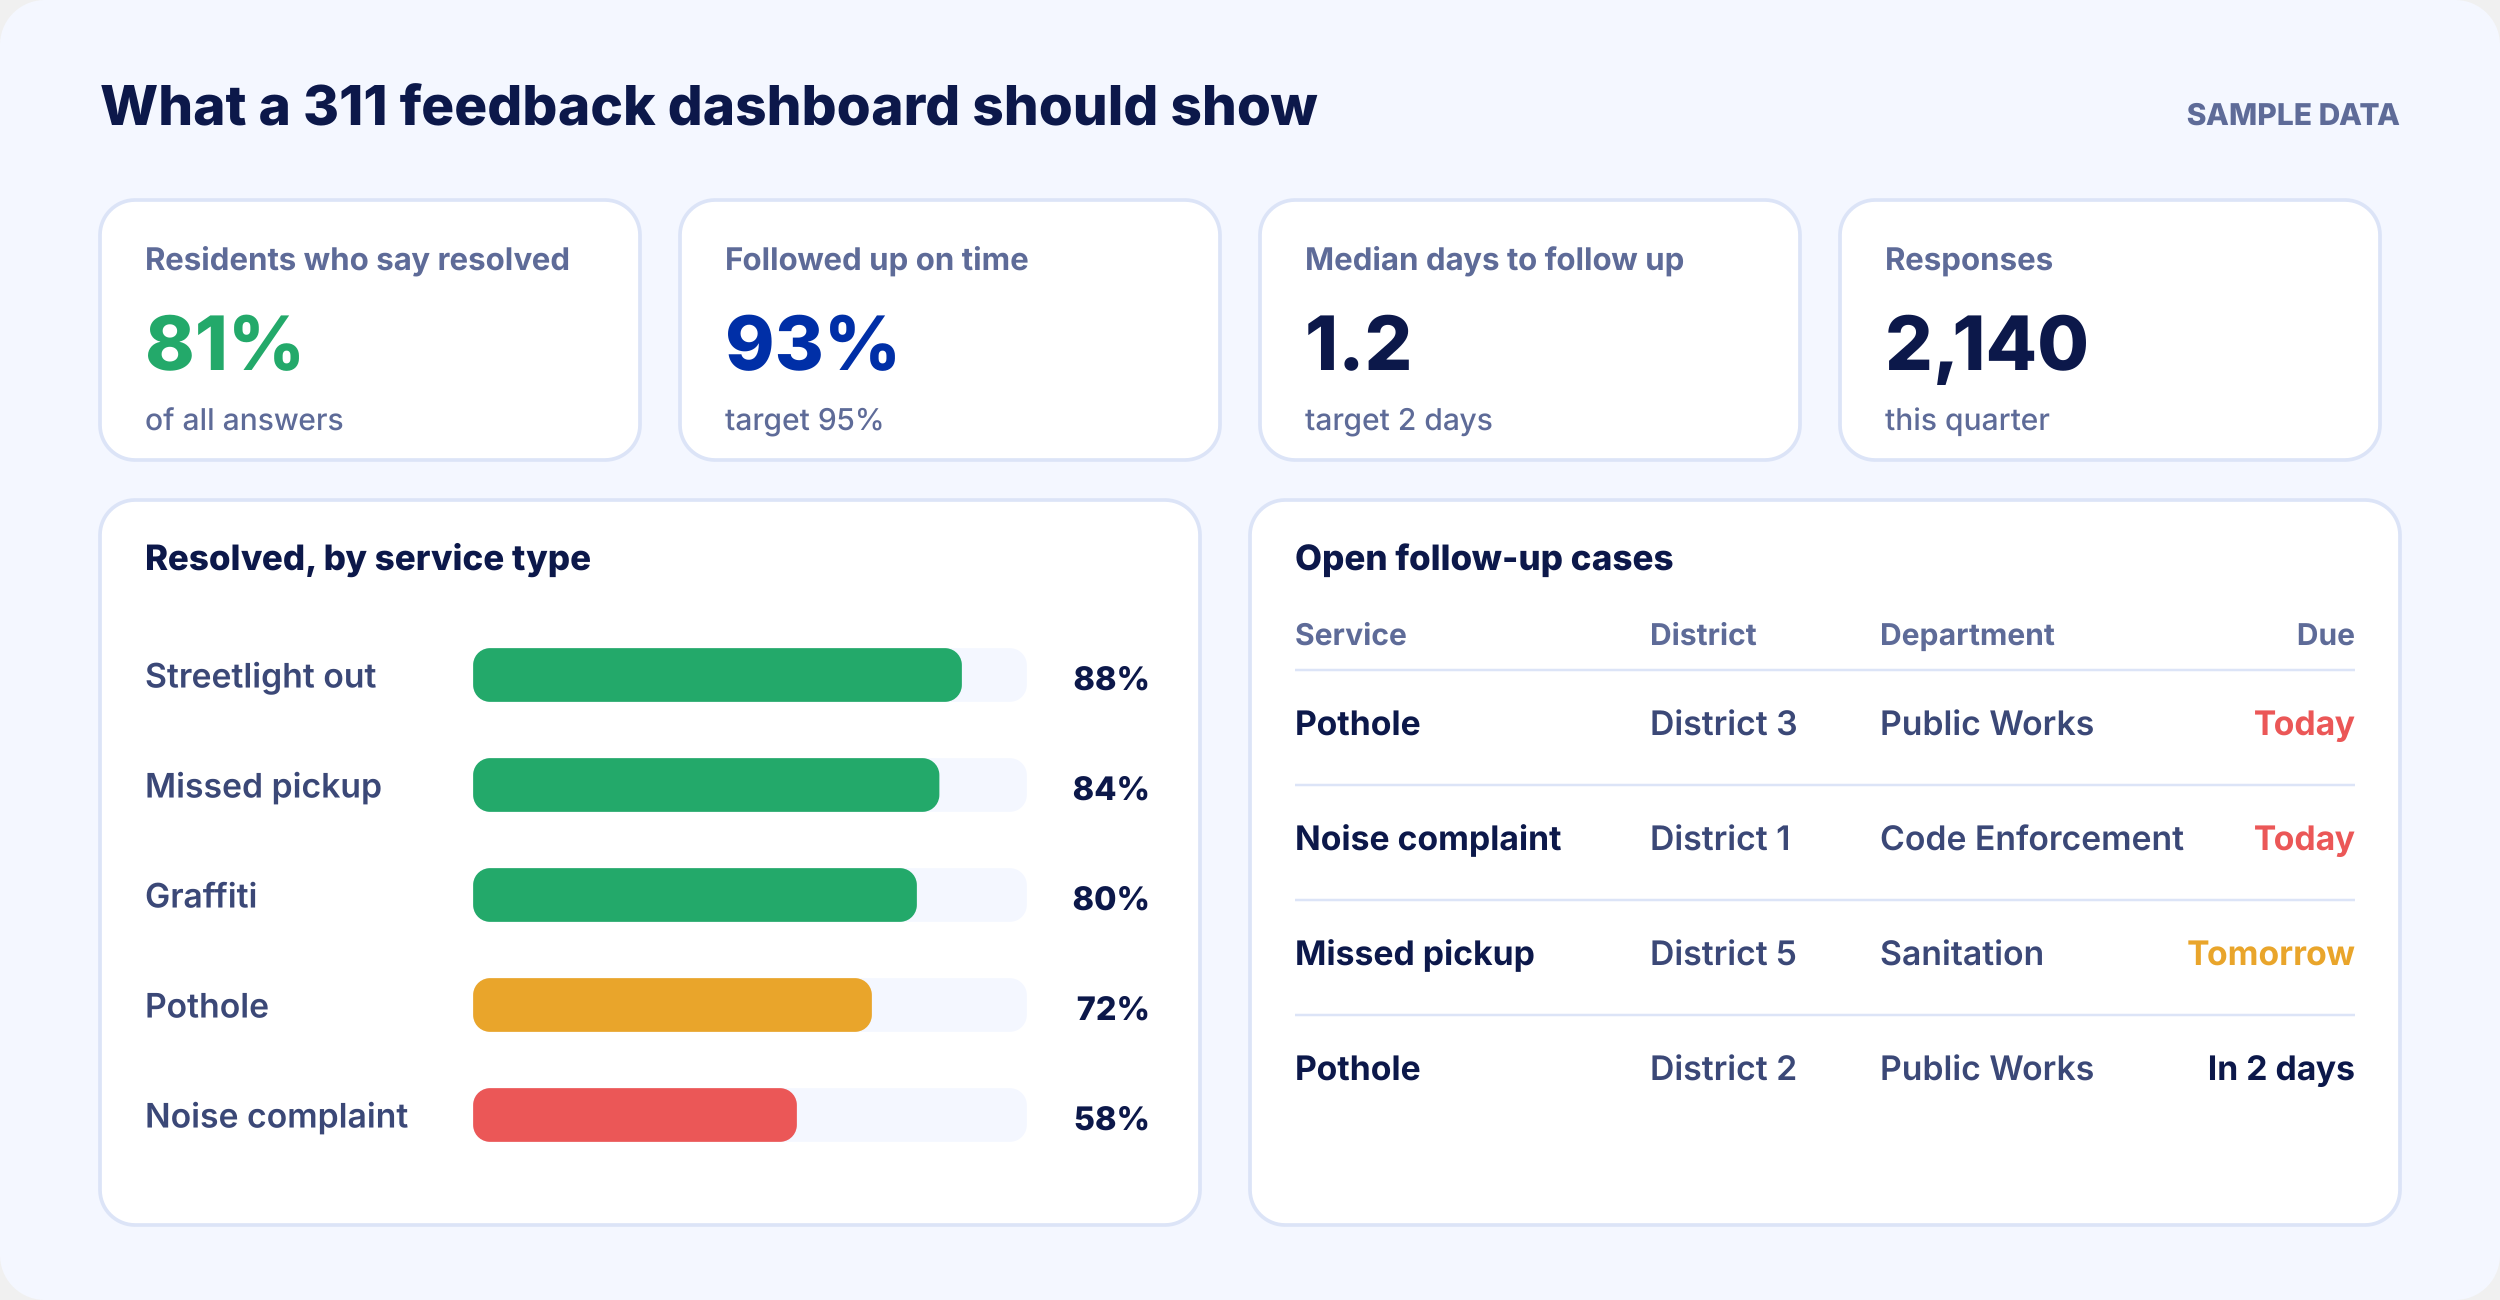
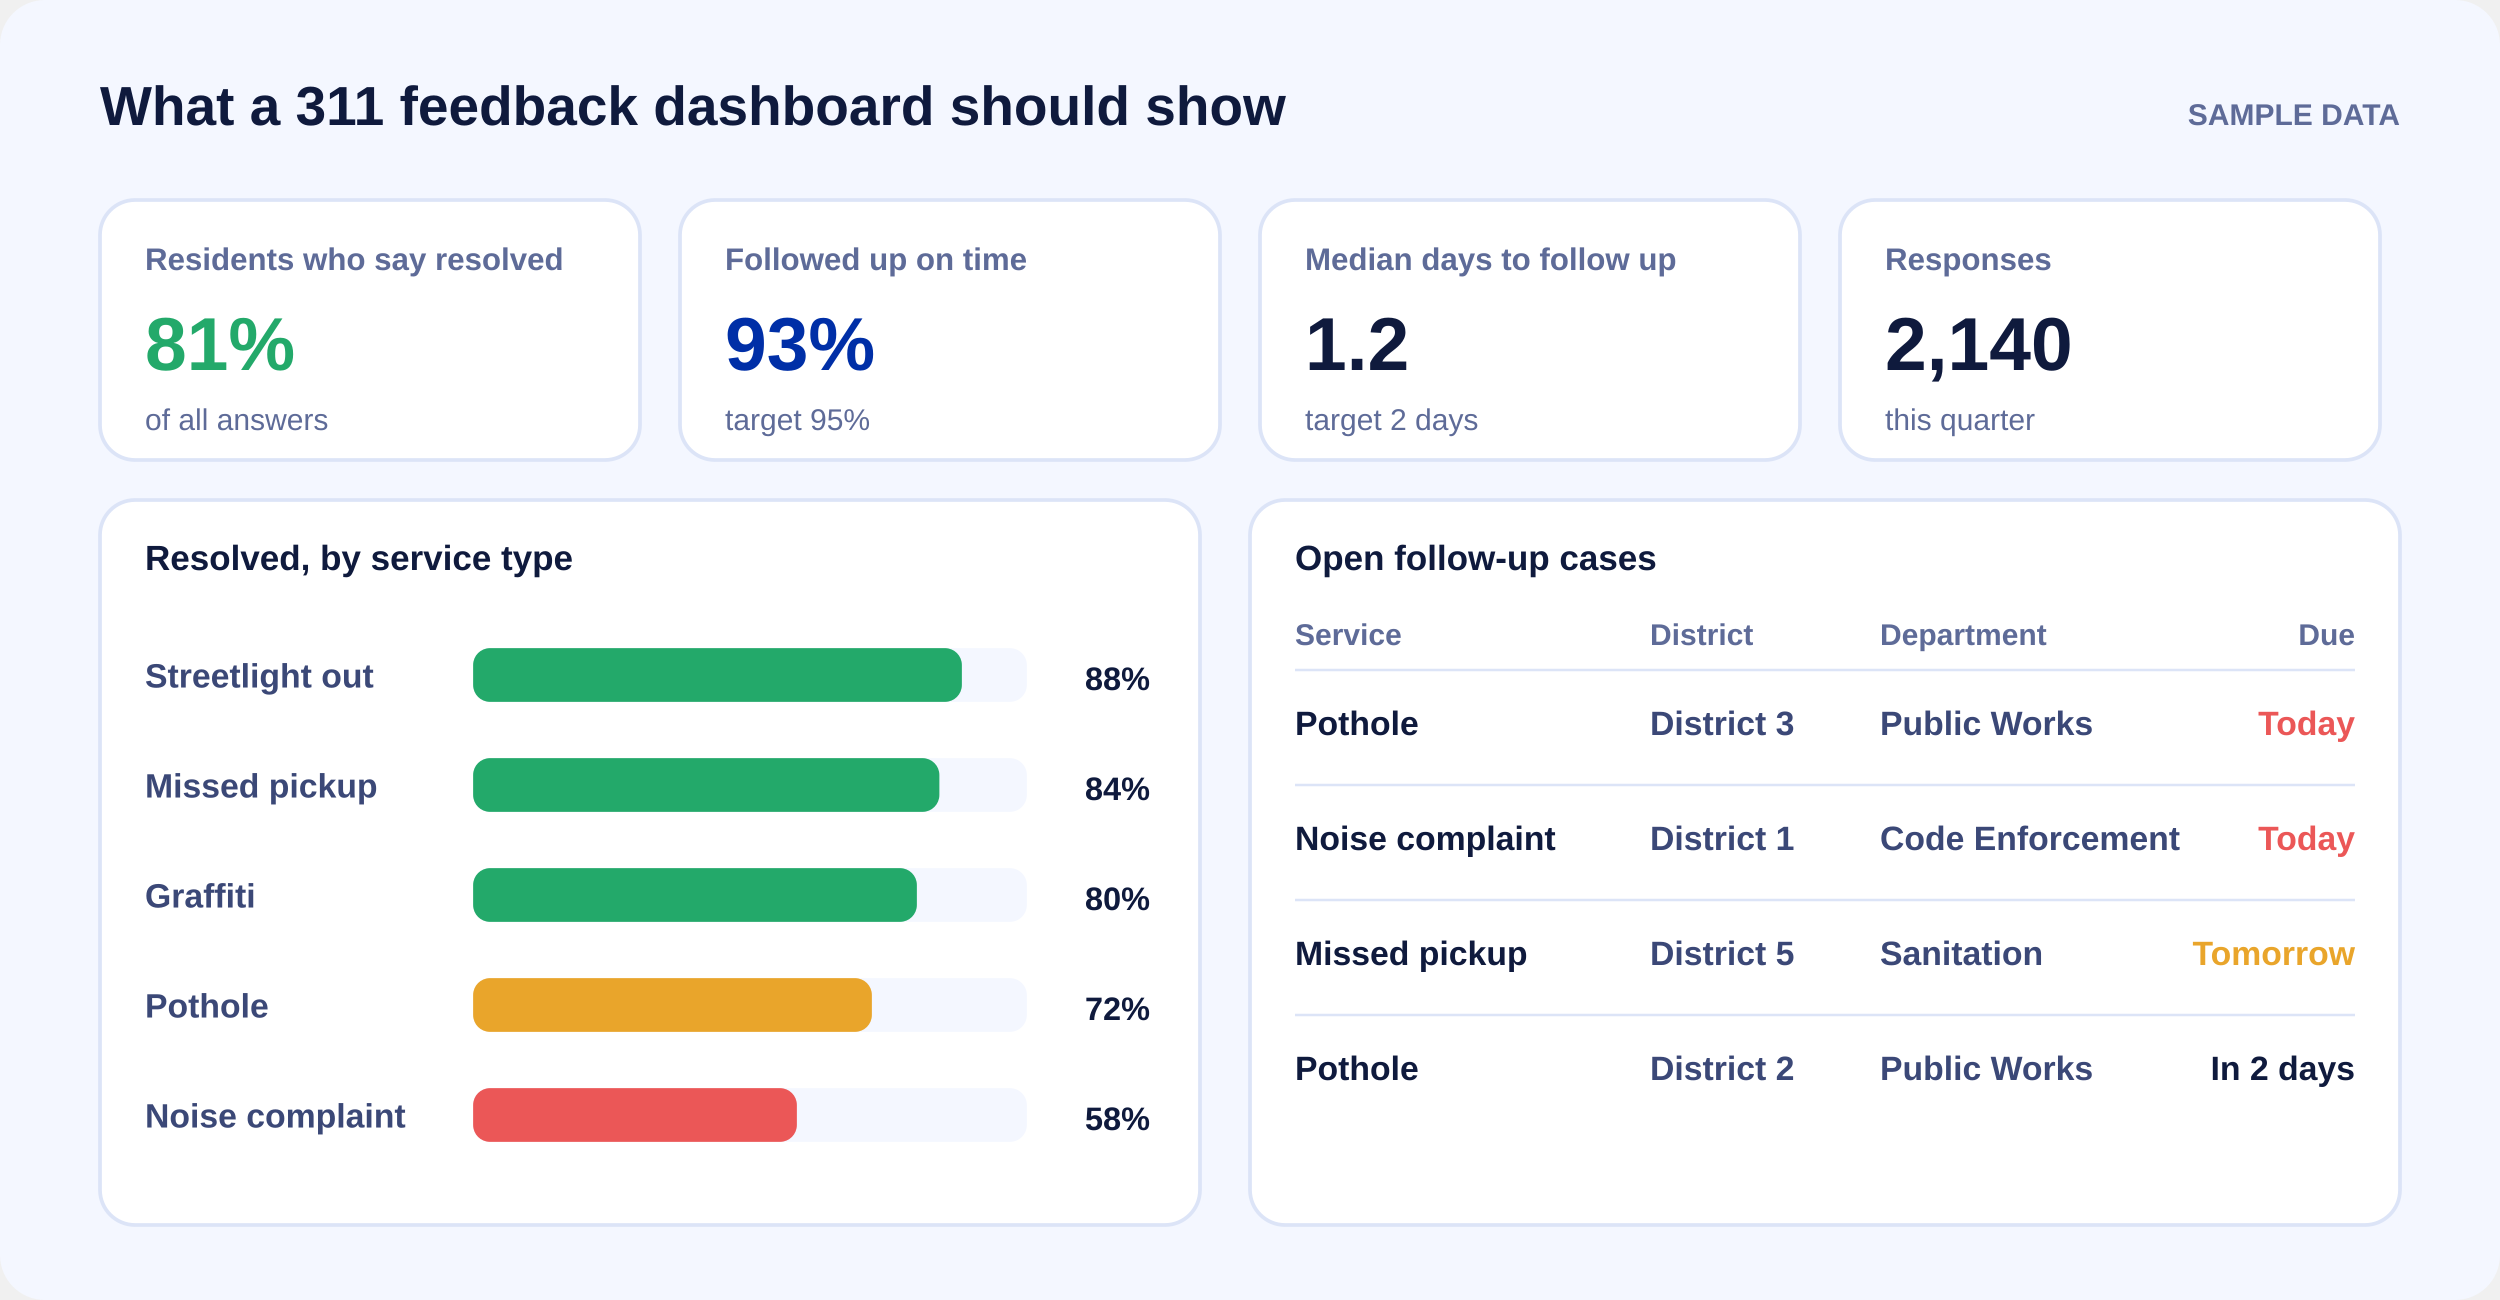
<svg xmlns="http://www.w3.org/2000/svg" viewBox="0 0 1000 520" role="img" aria-label="Sample 311 dashboard: share of residents who say their request was resolved, low scores followed up on time, median days to follow up, responses, resolved rate by service type, and open follow-up cases by district and department with due dates">
  <defs>
    <marker id="ah" viewBox="0 0 10 10" refX="8" refY="5" markerWidth="7" markerHeight="7" orient="auto-start-reverse">
      <path d="M0 0L10 5L0 10z" fill="#002FA7" />
    </marker>
    <marker id="ahs" viewBox="0 0 10 10" refX="9" refY="5" markerWidth="4" markerHeight="4" orient="auto">
      <path d="M0 0L10 5L0 10z" fill="#002FA7" />
    </marker>
    <marker id="aha" viewBox="0 0 10 10" refX="8" refY="5" markerWidth="5" markerHeight="5" orient="auto-start-reverse">
      <path d="M0 0L10 5L0 10z" fill="#E9A52B" />
    </marker>
    <marker id="ahr" viewBox="0 0 10 10" refX="8" refY="5" markerWidth="6" markerHeight="6" orient="auto-start-reverse">
      <path d="M0 0L10 5L0 10z" fill="#EB5757" />
    </marker>
    <marker id="ahg" viewBox="0 0 10 10" refX="8" refY="5" markerWidth="6" markerHeight="6" orient="auto-start-reverse">
      <path d="M0 0L10 5L0 10z" fill="#23A96A" />
    </marker>
  </defs>
  <rect width="1000" height="520" rx="18" fill="#F4F7FF" />
-   <text x="40" y="50" font-size="22" font-weight="800" fill="#0C184A" text-anchor="start" font-family="Inter, Arial, sans-serif">What a 311 feedback dashboard should show</text>
-   <text x="960" y="50" font-size="12" font-weight="800" fill="#5E6B98" text-anchor="end" font-family="Inter, Arial, sans-serif">SAMPLE DATA</text>
+   <text x="40" y="50" font-size="22" font-weight="800" fill="#0F1A3D" text-anchor="start" font-family="IBM Plex Sans, Arial, sans-serif">What a 311 feedback dashboard should show</text>
+   <text x="960" y="50" font-size="12" font-weight="800" fill="#5E6B98" text-anchor="end" font-family="IBM Plex Sans, Arial, sans-serif">SAMPLE DATA</text>
  <rect x="40" y="80" width="216" height="104" rx="14" fill="#FFFFFF" stroke="#DCE4F7" stroke-width="1.5" />
-   <text x="58" y="108" font-size="12.5" font-weight="700" fill="#5E6B98" text-anchor="start" font-family="Inter, Arial, sans-serif">Residents who say resolved</text>
-   <text x="58" y="148" font-size="30" font-weight="800" fill="#23A96A" text-anchor="start" font-family="Inter, Arial, sans-serif">81%</text>
-   <text x="58" y="172" font-size="12" font-weight="500" fill="#5E6B98" text-anchor="start" font-family="Inter, Arial, sans-serif">of all answers</text>
+   <text x="58" y="108" font-size="12.5" font-weight="700" fill="#5E6B98" text-anchor="start" font-family="IBM Plex Sans, Arial, sans-serif">Residents who say resolved</text>
+   <text x="58" y="148" font-size="30" font-weight="800" fill="#23A96A" text-anchor="start" font-family="IBM Plex Sans, Arial, sans-serif">81%</text>
+   <text x="58" y="172" font-size="12" font-weight="500" fill="#5E6B98" text-anchor="start" font-family="IBM Plex Sans, Arial, sans-serif">of all answers</text>
  <rect x="272" y="80" width="216" height="104" rx="14" fill="#FFFFFF" stroke="#DCE4F7" stroke-width="1.5" />
-   <text x="290" y="108" font-size="12.5" font-weight="700" fill="#5E6B98" text-anchor="start" font-family="Inter, Arial, sans-serif">Followed up on time</text>
-   <text x="290" y="148" font-size="30" font-weight="800" fill="#002FA7" text-anchor="start" font-family="Inter, Arial, sans-serif">93%</text>
-   <text x="290" y="172" font-size="12" font-weight="500" fill="#5E6B98" text-anchor="start" font-family="Inter, Arial, sans-serif">target 95%</text>
+   <text x="290" y="108" font-size="12.5" font-weight="700" fill="#5E6B98" text-anchor="start" font-family="IBM Plex Sans, Arial, sans-serif">Followed up on time</text>
+   <text x="290" y="148" font-size="30" font-weight="800" fill="#002FA7" text-anchor="start" font-family="IBM Plex Sans, Arial, sans-serif">93%</text>
+   <text x="290" y="172" font-size="12" font-weight="500" fill="#5E6B98" text-anchor="start" font-family="IBM Plex Sans, Arial, sans-serif">target 95%</text>
  <rect x="504" y="80" width="216" height="104" rx="14" fill="#FFFFFF" stroke="#DCE4F7" stroke-width="1.5" />
-   <text x="522" y="108" font-size="12.5" font-weight="700" fill="#5E6B98" text-anchor="start" font-family="Inter, Arial, sans-serif">Median days to follow up</text>
-   <text x="522" y="148" font-size="30" font-weight="800" fill="#0C184A" text-anchor="start" font-family="Inter, Arial, sans-serif">1.2</text>
-   <text x="522" y="172" font-size="12" font-weight="500" fill="#5E6B98" text-anchor="start" font-family="Inter, Arial, sans-serif">target 2 days</text>
+   <text x="522" y="108" font-size="12.5" font-weight="700" fill="#5E6B98" text-anchor="start" font-family="IBM Plex Sans, Arial, sans-serif">Median days to follow up</text>
+   <text x="522" y="148" font-size="30" font-weight="800" fill="#0F1A3D" text-anchor="start" font-family="IBM Plex Sans, Arial, sans-serif">1.2</text>
+   <text x="522" y="172" font-size="12" font-weight="500" fill="#5E6B98" text-anchor="start" font-family="IBM Plex Sans, Arial, sans-serif">target 2 days</text>
  <rect x="736" y="80" width="216" height="104" rx="14" fill="#FFFFFF" stroke="#DCE4F7" stroke-width="1.5" />
-   <text x="754" y="108" font-size="12.5" font-weight="700" fill="#5E6B98" text-anchor="start" font-family="Inter, Arial, sans-serif">Responses</text>
-   <text x="754" y="148" font-size="30" font-weight="800" fill="#0C184A" text-anchor="start" font-family="Inter, Arial, sans-serif">2,140</text>
-   <text x="754" y="172" font-size="12" font-weight="500" fill="#5E6B98" text-anchor="start" font-family="Inter, Arial, sans-serif">this quarter</text>
+   <text x="754" y="108" font-size="12.5" font-weight="700" fill="#5E6B98" text-anchor="start" font-family="IBM Plex Sans, Arial, sans-serif">Responses</text>
+   <text x="754" y="148" font-size="30" font-weight="800" fill="#0F1A3D" text-anchor="start" font-family="IBM Plex Sans, Arial, sans-serif">2,140</text>
+   <text x="754" y="172" font-size="12" font-weight="500" fill="#5E6B98" text-anchor="start" font-family="IBM Plex Sans, Arial, sans-serif">this quarter</text>
  <rect x="40" y="200" width="440" height="290" rx="14" fill="#FFFFFF" stroke="#DCE4F7" stroke-width="1.5" />
-   <text x="58" y="228" font-size="14" font-weight="800" fill="#0C184A" text-anchor="start" font-family="Inter, Arial, sans-serif">Resolved, by service type</text>
-   <text x="58" y="275" font-size="13.5" font-weight="600" fill="#3B4877" text-anchor="start" font-family="Inter, Arial, sans-serif">Streetlight out</text>
+   <text x="58" y="228" font-size="14" font-weight="800" fill="#0F1A3D" text-anchor="start" font-family="IBM Plex Sans, Arial, sans-serif">Resolved, by service type</text>
+   <text x="58" y="275" font-size="13.5" font-weight="600" fill="#3B4877" text-anchor="start" font-family="IBM Plex Sans, Arial, sans-serif">Streetlight out</text>
  <rect x="190" y="260" width="220" height="20" rx="6" fill="#F4F7FF" stroke="#F4F7FF" stroke-width="1.5" />
  <rect x="190" y="260" width="194" height="20" rx="6" fill="#23A96A" stroke="#23A96A" stroke-width="1.5" />
-   <text x="460" y="276" font-size="13" font-weight="800" fill="#0C184A" text-anchor="end" font-family="Inter, Arial, sans-serif">88%</text>
-   <text x="58" y="319" font-size="13.5" font-weight="600" fill="#3B4877" text-anchor="start" font-family="Inter, Arial, sans-serif">Missed pickup</text>
+   <text x="460" y="276" font-size="13" font-weight="800" fill="#0F1A3D" text-anchor="end" font-family="IBM Plex Sans, Arial, sans-serif">88%</text>
+   <text x="58" y="319" font-size="13.5" font-weight="600" fill="#3B4877" text-anchor="start" font-family="IBM Plex Sans, Arial, sans-serif">Missed pickup</text>
  <rect x="190" y="304" width="220" height="20" rx="6" fill="#F4F7FF" stroke="#F4F7FF" stroke-width="1.5" />
  <rect x="190" y="304" width="185" height="20" rx="6" fill="#23A96A" stroke="#23A96A" stroke-width="1.5" />
-   <text x="460" y="320" font-size="13" font-weight="800" fill="#0C184A" text-anchor="end" font-family="Inter, Arial, sans-serif">84%</text>
-   <text x="58" y="363" font-size="13.5" font-weight="600" fill="#3B4877" text-anchor="start" font-family="Inter, Arial, sans-serif">Graffiti</text>
+   <text x="460" y="320" font-size="13" font-weight="800" fill="#0F1A3D" text-anchor="end" font-family="IBM Plex Sans, Arial, sans-serif">84%</text>
+   <text x="58" y="363" font-size="13.5" font-weight="600" fill="#3B4877" text-anchor="start" font-family="IBM Plex Sans, Arial, sans-serif">Graffiti</text>
  <rect x="190" y="348" width="220" height="20" rx="6" fill="#F4F7FF" stroke="#F4F7FF" stroke-width="1.5" />
  <rect x="190" y="348" width="176" height="20" rx="6" fill="#23A96A" stroke="#23A96A" stroke-width="1.5" />
-   <text x="460" y="364" font-size="13" font-weight="800" fill="#0C184A" text-anchor="end" font-family="Inter, Arial, sans-serif">80%</text>
-   <text x="58" y="407" font-size="13.5" font-weight="600" fill="#3B4877" text-anchor="start" font-family="Inter, Arial, sans-serif">Pothole</text>
+   <text x="460" y="364" font-size="13" font-weight="800" fill="#0F1A3D" text-anchor="end" font-family="IBM Plex Sans, Arial, sans-serif">80%</text>
+   <text x="58" y="407" font-size="13.5" font-weight="600" fill="#3B4877" text-anchor="start" font-family="IBM Plex Sans, Arial, sans-serif">Pothole</text>
  <rect x="190" y="392" width="220" height="20" rx="6" fill="#F4F7FF" stroke="#F4F7FF" stroke-width="1.5" />
  <rect x="190" y="392" width="158" height="20" rx="6" fill="#E9A52B" stroke="#E9A52B" stroke-width="1.5" />
-   <text x="460" y="408" font-size="13" font-weight="800" fill="#0C184A" text-anchor="end" font-family="Inter, Arial, sans-serif">72%</text>
-   <text x="58" y="451" font-size="13.5" font-weight="600" fill="#3B4877" text-anchor="start" font-family="Inter, Arial, sans-serif">Noise complaint</text>
+   <text x="460" y="408" font-size="13" font-weight="800" fill="#0F1A3D" text-anchor="end" font-family="IBM Plex Sans, Arial, sans-serif">72%</text>
+   <text x="58" y="451" font-size="13.5" font-weight="600" fill="#3B4877" text-anchor="start" font-family="IBM Plex Sans, Arial, sans-serif">Noise complaint</text>
  <rect x="190" y="436" width="220" height="20" rx="6" fill="#F4F7FF" stroke="#F4F7FF" stroke-width="1.5" />
  <rect x="190" y="436" width="128" height="20" rx="6" fill="#EB5757" stroke="#EB5757" stroke-width="1.5" />
-   <text x="460" y="452" font-size="13" font-weight="800" fill="#0C184A" text-anchor="end" font-family="Inter, Arial, sans-serif">58%</text>
+   <text x="460" y="452" font-size="13" font-weight="800" fill="#0F1A3D" text-anchor="end" font-family="IBM Plex Sans, Arial, sans-serif">58%</text>
  <rect x="500" y="200" width="460" height="290" rx="14" fill="#FFFFFF" stroke="#DCE4F7" stroke-width="1.5" />
-   <text x="518" y="228" font-size="14" font-weight="800" fill="#0C184A" text-anchor="start" font-family="Inter, Arial, sans-serif">Open follow-up cases</text>
-   <text x="518" y="258" font-size="12" font-weight="700" fill="#5E6B98" text-anchor="start" font-family="Inter, Arial, sans-serif">Service</text>
-   <text x="660" y="258" font-size="12" font-weight="700" fill="#5E6B98" text-anchor="start" font-family="Inter, Arial, sans-serif">District</text>
-   <text x="752" y="258" font-size="12" font-weight="700" fill="#5E6B98" text-anchor="start" font-family="Inter, Arial, sans-serif">Department</text>
-   <text x="942" y="258" font-size="12" font-weight="700" fill="#5E6B98" text-anchor="end" font-family="Inter, Arial, sans-serif">Due</text>
+   <text x="518" y="228" font-size="14" font-weight="800" fill="#0F1A3D" text-anchor="start" font-family="IBM Plex Sans, Arial, sans-serif">Open follow-up cases</text>
+   <text x="518" y="258" font-size="12" font-weight="700" fill="#5E6B98" text-anchor="start" font-family="IBM Plex Sans, Arial, sans-serif">Service</text>
+   <text x="660" y="258" font-size="12" font-weight="700" fill="#5E6B98" text-anchor="start" font-family="IBM Plex Sans, Arial, sans-serif">District</text>
+   <text x="752" y="258" font-size="12" font-weight="700" fill="#5E6B98" text-anchor="start" font-family="IBM Plex Sans, Arial, sans-serif">Department</text>
+   <text x="942" y="258" font-size="12" font-weight="700" fill="#5E6B98" text-anchor="end" font-family="IBM Plex Sans, Arial, sans-serif">Due</text>
  <line x1="518" y1="268" x2="942" y2="268" stroke="#DCE4F7" />
-   <text x="518" y="294" font-size="13.5" font-weight="700" fill="#0C184A" text-anchor="start" font-family="Inter, Arial, sans-serif">Pothole</text>
-   <text x="660" y="294" font-size="13.5" font-weight="600" fill="#3B4877" text-anchor="start" font-family="Inter, Arial, sans-serif">District 3</text>
-   <text x="752" y="294" font-size="13.5" font-weight="600" fill="#3B4877" text-anchor="start" font-family="Inter, Arial, sans-serif">Public Works</text>
-   <text x="942" y="294" font-size="13.5" font-weight="700" fill="#EB5757" text-anchor="end" font-family="Inter, Arial, sans-serif">Today</text>
+   <text x="518" y="294" font-size="13.5" font-weight="700" fill="#0F1A3D" text-anchor="start" font-family="IBM Plex Sans, Arial, sans-serif">Pothole</text>
+   <text x="660" y="294" font-size="13.5" font-weight="600" fill="#3B4877" text-anchor="start" font-family="IBM Plex Sans, Arial, sans-serif">District 3</text>
+   <text x="752" y="294" font-size="13.5" font-weight="600" fill="#3B4877" text-anchor="start" font-family="IBM Plex Sans, Arial, sans-serif">Public Works</text>
+   <text x="942" y="294" font-size="13.5" font-weight="700" fill="#EB5757" text-anchor="end" font-family="IBM Plex Sans, Arial, sans-serif">Today</text>
  <line x1="518" y1="314" x2="942" y2="314" stroke="#DCE4F7" />
-   <text x="518" y="340" font-size="13.5" font-weight="700" fill="#0C184A" text-anchor="start" font-family="Inter, Arial, sans-serif">Noise complaint</text>
-   <text x="660" y="340" font-size="13.5" font-weight="600" fill="#3B4877" text-anchor="start" font-family="Inter, Arial, sans-serif">District 1</text>
-   <text x="752" y="340" font-size="13.5" font-weight="600" fill="#3B4877" text-anchor="start" font-family="Inter, Arial, sans-serif">Code Enforcement</text>
-   <text x="942" y="340" font-size="13.5" font-weight="700" fill="#EB5757" text-anchor="end" font-family="Inter, Arial, sans-serif">Today</text>
+   <text x="518" y="340" font-size="13.5" font-weight="700" fill="#0F1A3D" text-anchor="start" font-family="IBM Plex Sans, Arial, sans-serif">Noise complaint</text>
+   <text x="660" y="340" font-size="13.5" font-weight="600" fill="#3B4877" text-anchor="start" font-family="IBM Plex Sans, Arial, sans-serif">District 1</text>
+   <text x="752" y="340" font-size="13.5" font-weight="600" fill="#3B4877" text-anchor="start" font-family="IBM Plex Sans, Arial, sans-serif">Code Enforcement</text>
+   <text x="942" y="340" font-size="13.5" font-weight="700" fill="#EB5757" text-anchor="end" font-family="IBM Plex Sans, Arial, sans-serif">Today</text>
  <line x1="518" y1="360" x2="942" y2="360" stroke="#DCE4F7" />
-   <text x="518" y="386" font-size="13.5" font-weight="700" fill="#0C184A" text-anchor="start" font-family="Inter, Arial, sans-serif">Missed pickup</text>
-   <text x="660" y="386" font-size="13.5" font-weight="600" fill="#3B4877" text-anchor="start" font-family="Inter, Arial, sans-serif">District 5</text>
-   <text x="752" y="386" font-size="13.5" font-weight="600" fill="#3B4877" text-anchor="start" font-family="Inter, Arial, sans-serif">Sanitation</text>
-   <text x="942" y="386" font-size="13.5" font-weight="700" fill="#E9A52B" text-anchor="end" font-family="Inter, Arial, sans-serif">Tomorrow</text>
+   <text x="518" y="386" font-size="13.5" font-weight="700" fill="#0F1A3D" text-anchor="start" font-family="IBM Plex Sans, Arial, sans-serif">Missed pickup</text>
+   <text x="660" y="386" font-size="13.5" font-weight="600" fill="#3B4877" text-anchor="start" font-family="IBM Plex Sans, Arial, sans-serif">District 5</text>
+   <text x="752" y="386" font-size="13.5" font-weight="600" fill="#3B4877" text-anchor="start" font-family="IBM Plex Sans, Arial, sans-serif">Sanitation</text>
+   <text x="942" y="386" font-size="13.5" font-weight="700" fill="#E9A52B" text-anchor="end" font-family="IBM Plex Sans, Arial, sans-serif">Tomorrow</text>
  <line x1="518" y1="406" x2="942" y2="406" stroke="#DCE4F7" />
-   <text x="518" y="432" font-size="13.5" font-weight="700" fill="#0C184A" text-anchor="start" font-family="Inter, Arial, sans-serif">Pothole</text>
-   <text x="660" y="432" font-size="13.5" font-weight="600" fill="#3B4877" text-anchor="start" font-family="Inter, Arial, sans-serif">District 2</text>
-   <text x="752" y="432" font-size="13.5" font-weight="600" fill="#3B4877" text-anchor="start" font-family="Inter, Arial, sans-serif">Public Works</text>
-   <text x="942" y="432" font-size="13.5" font-weight="700" fill="#0C184A" text-anchor="end" font-family="Inter, Arial, sans-serif">In 2 days</text>
+   <text x="518" y="432" font-size="13.5" font-weight="700" fill="#0F1A3D" text-anchor="start" font-family="IBM Plex Sans, Arial, sans-serif">Pothole</text>
+   <text x="660" y="432" font-size="13.5" font-weight="600" fill="#3B4877" text-anchor="start" font-family="IBM Plex Sans, Arial, sans-serif">District 2</text>
+   <text x="752" y="432" font-size="13.5" font-weight="600" fill="#3B4877" text-anchor="start" font-family="IBM Plex Sans, Arial, sans-serif">Public Works</text>
+   <text x="942" y="432" font-size="13.5" font-weight="700" fill="#0F1A3D" text-anchor="end" font-family="IBM Plex Sans, Arial, sans-serif">In 2 days</text>
</svg>
